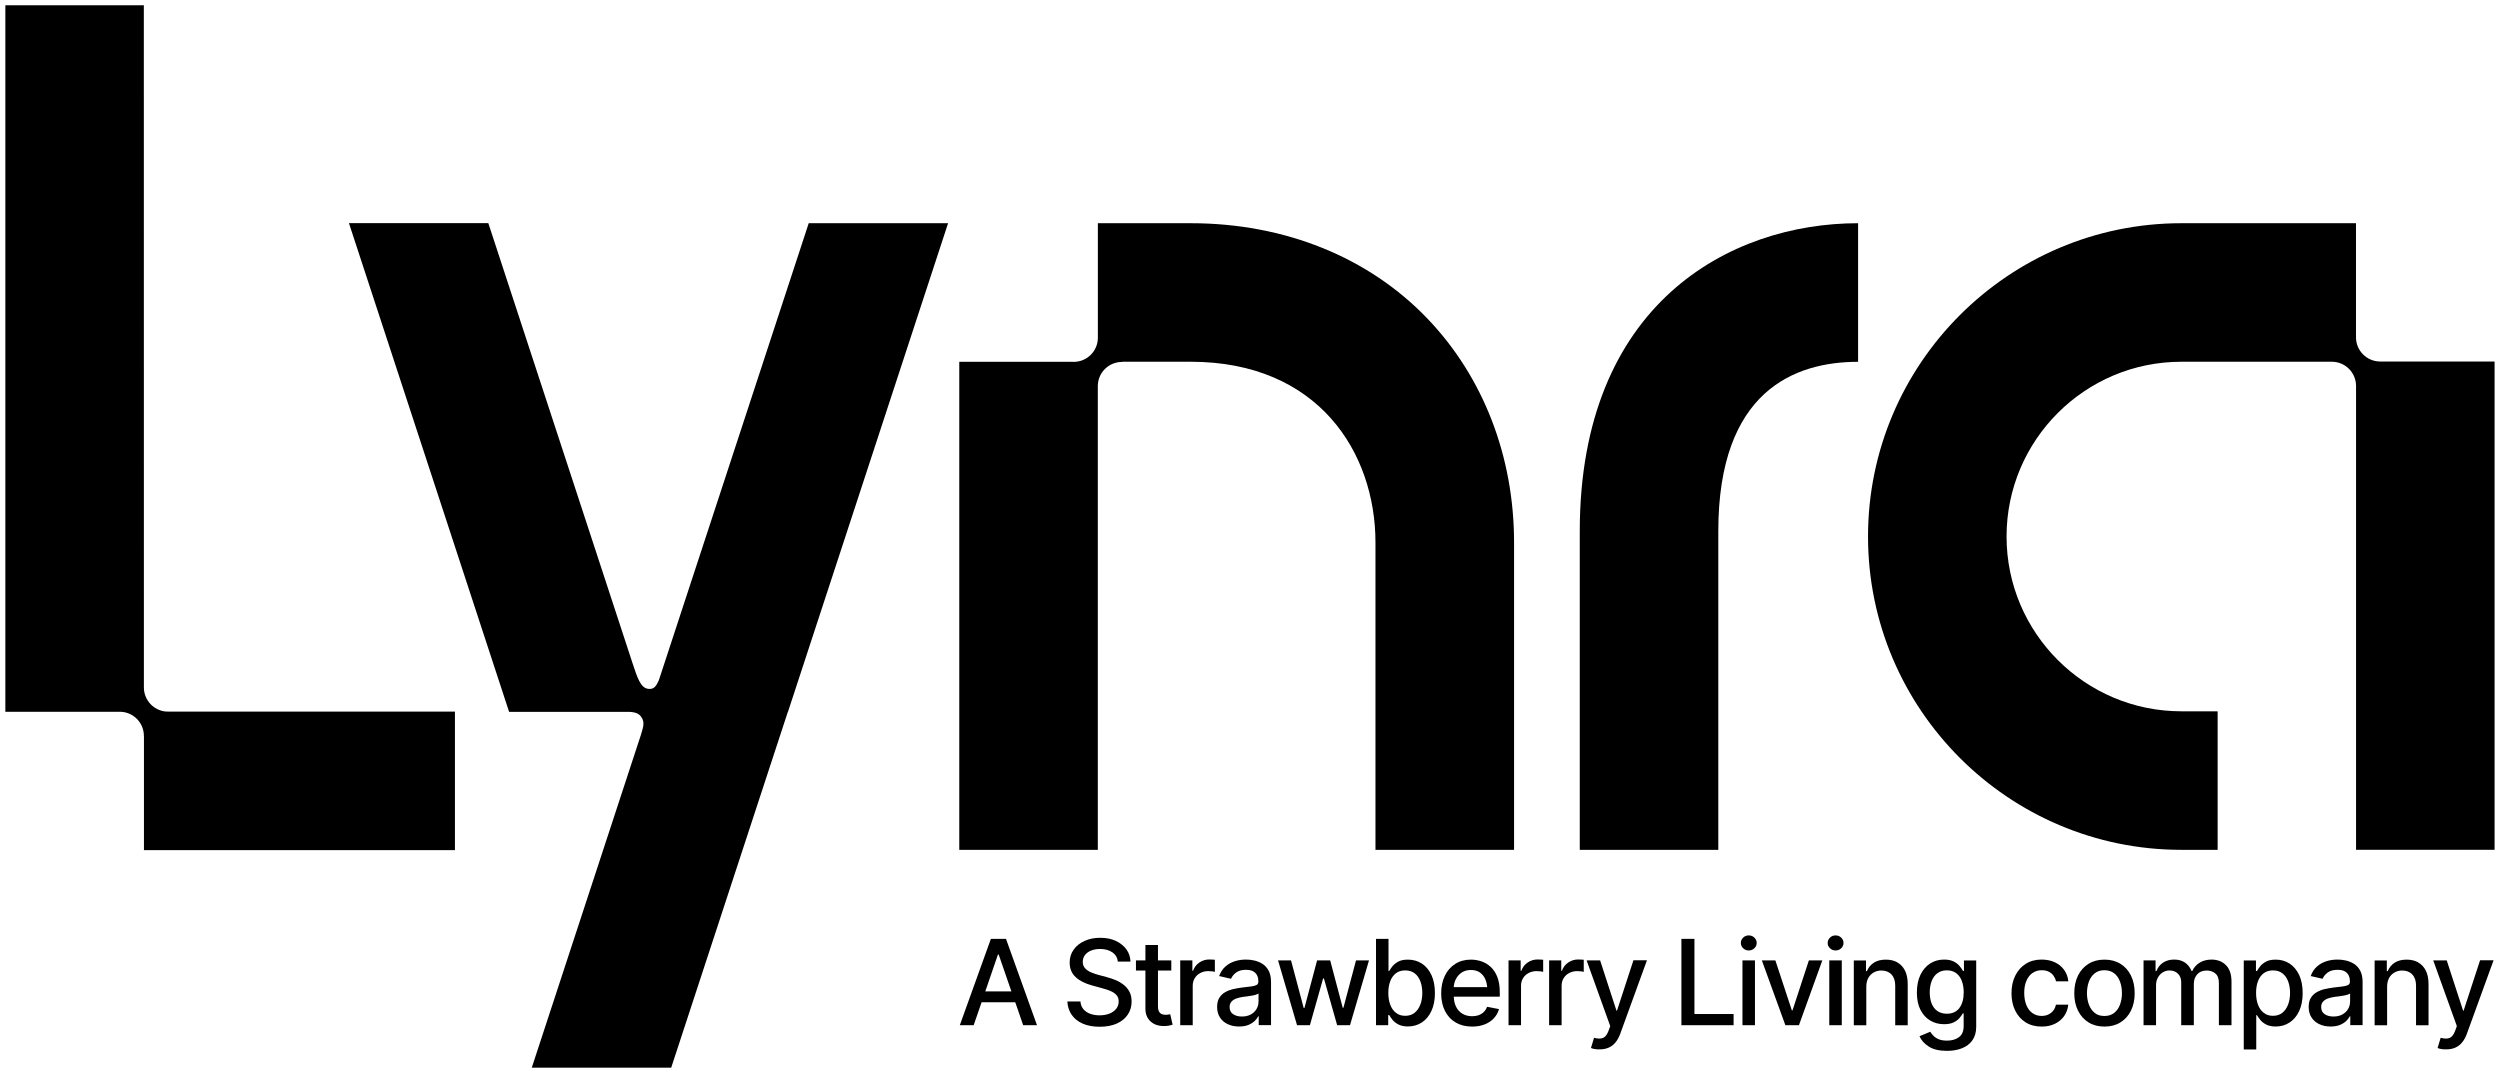
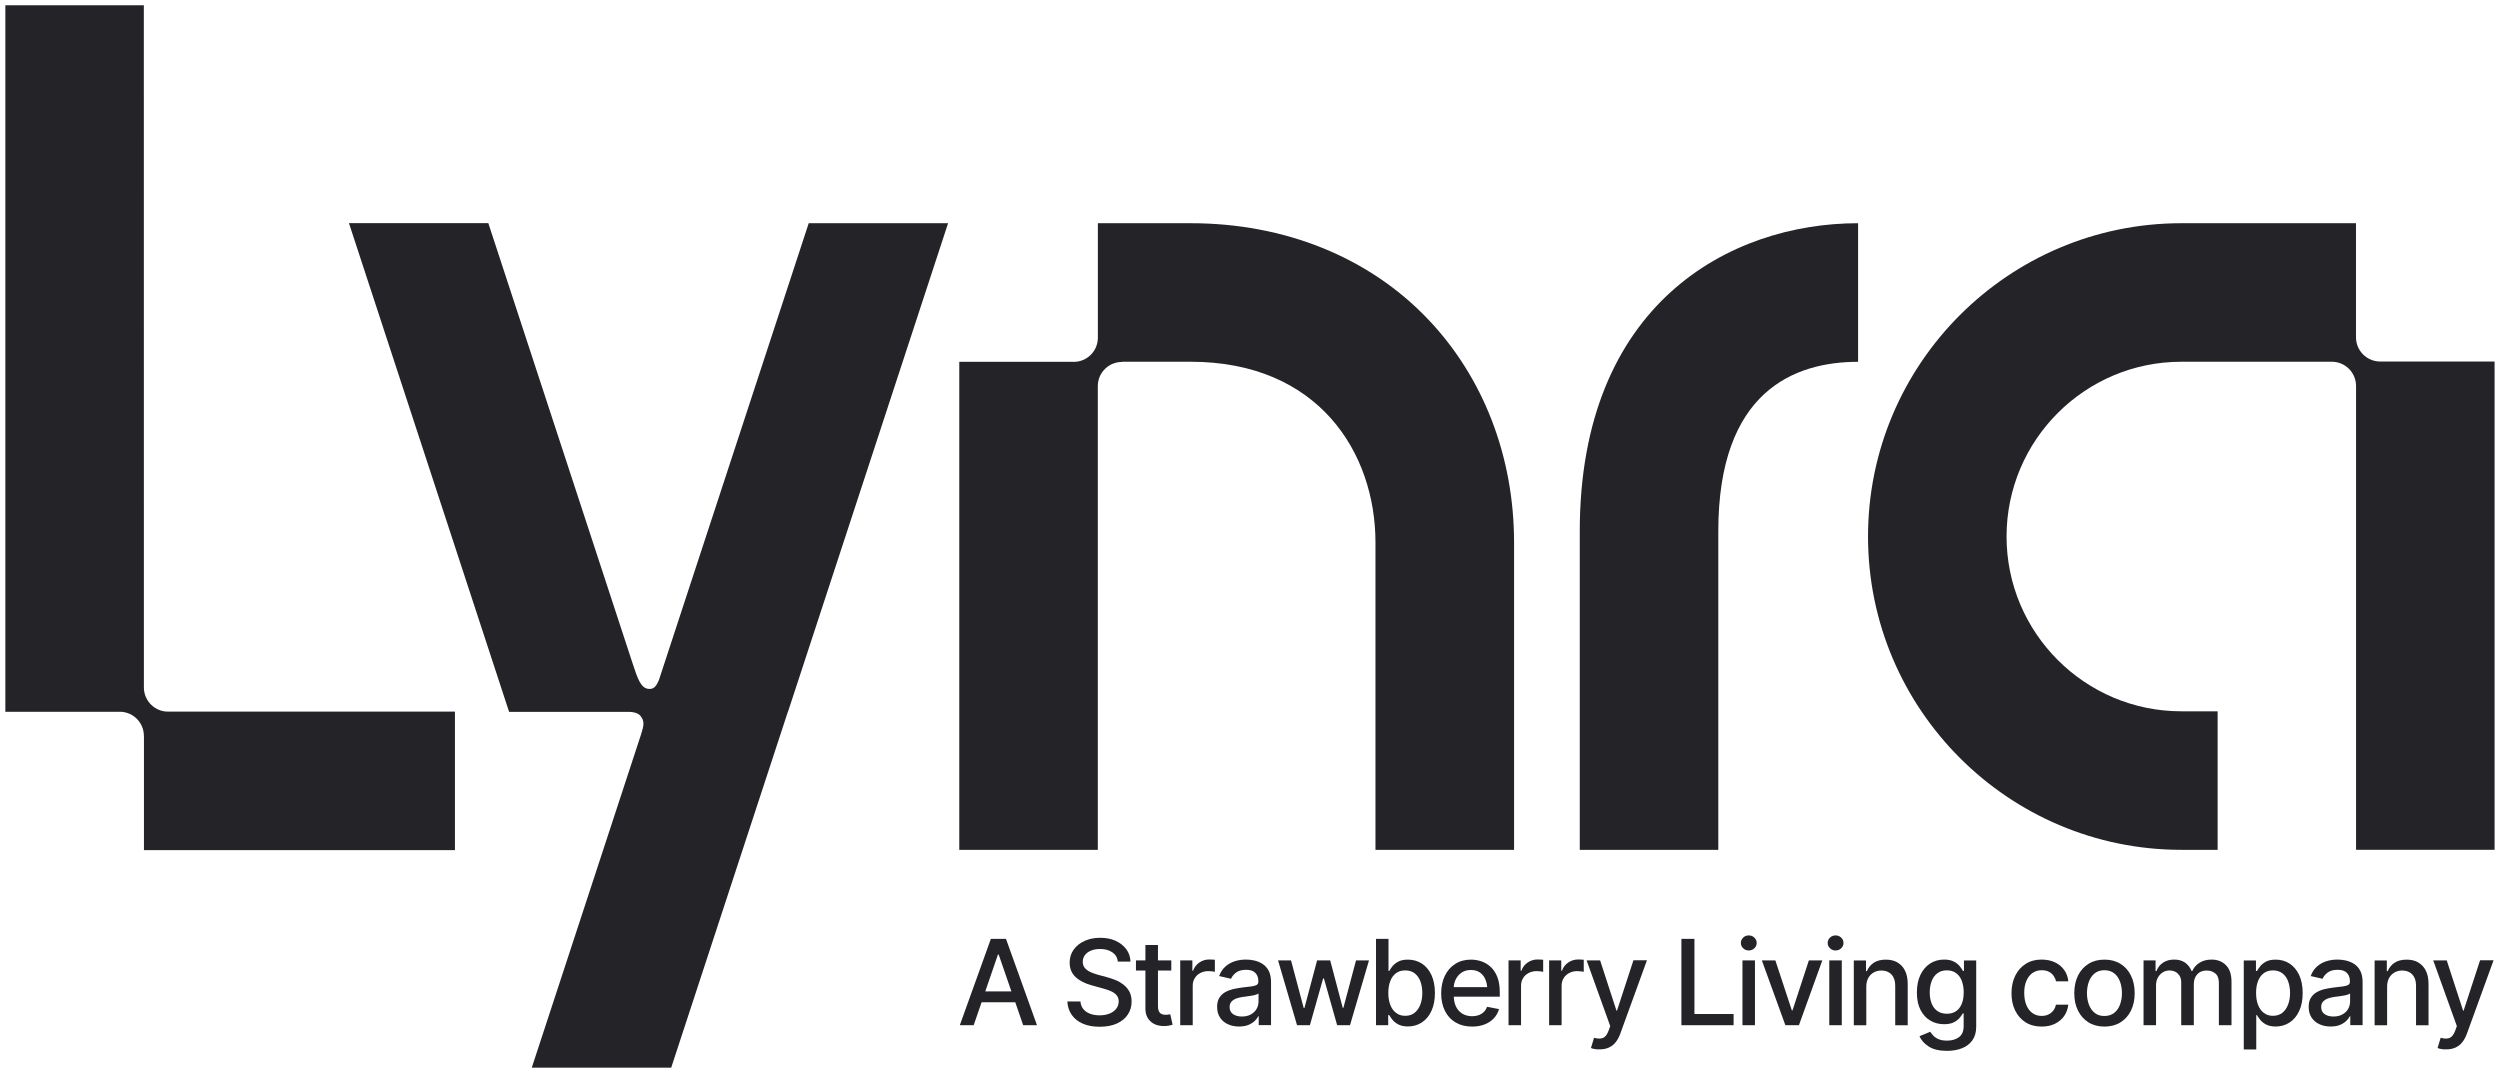
- <svg xmlns="http://www.w3.org/2000/svg" id="Layer_1" data-name="Layer 1" viewBox="0 0 420.11 180.29">
+ <svg xmlns="http://www.w3.org/2000/svg" fill="#242428" id="Layer_1" data-name="Layer 1" viewBox="0 0 420.11 180.29">
  <defs>
    
  </defs>
  <path class="cls-1" d="M312.24,37.51c-21.57,0-46.77,13.56-46.77,51.78v53.53h23.28v-53.53c0-23.55,12.77-28.49,23.49-28.49v-23.28Z" />
  <path class="cls-1" d="M110.67,114.38s0,0,0,0c-.48,1.17-.96,1.45-1.7,1.38-1.3-.12-1.84-1.78-2.68-4.33h0s-24.23-73.93-24.23-73.93h-23.42l26.91,82.12h19.83c1.33,0,2.03.24,2.47,1,.43.75.34,1.32-.14,2.84l-18.35,55.96h23.43l19.6-59.79h.02l26.91-82.12h-23.42l-25.21,76.88Z" />
  <path class="cls-1" d="M27.84,119.57c-2.06-.21-3.66-1.94-3.66-4.05,0-.04,0-.08,0-.13v-.02s-.01-114.48-.01-114.48H.9v118.72h19.21c.06,0,.12,0,.18,0,2.17.09,3.89,1.87,3.89,4.06,0,.03,0,.06,0,.09h.01v19.1h52.26v-23.28H28.25c-.14,0-.28,0-.41-.02Z" />
  <path class="cls-1" d="M254.43,142.81v-51.64c0-14.44-5.15-27.79-14.51-37.58-9.9-10.37-24.05-16.08-39.82-16.08h-15.61v19.24h0c0,2.25-1.82,4.06-4.07,4.06-.08,0-.15,0-.23-.01h-18.99v82.01h23.28v-77.93h0c0-2.25,1.83-4.06,4.07-4.06.01,0,.02,0,.03,0l.03-.03h11.48c21.45,0,31.05,15.26,31.05,30.38v51.64h23.28Z" />
  <path class="cls-1" d="M399.99,60.75h-.03s0,0,0,0c-2.24-.01-4.05-1.83-4.05-4.07,0-.07,0-.13.01-.2h-.01v-18.97h-29.35c-29.03,0-52.65,23.62-52.65,52.65s23.62,52.65,52.65,52.65h6.1v-23.28h-6.1c-16.19,0-29.37-13.17-29.37-29.37s13.17-29.37,29.37-29.37h25.31c2.22.01,4.01,1.79,4.05,4v.15s0,.03,0,.05h0v77.81h23.28V60.75h-19.22Z" />
  <path class="cls-1" d="M166.51,157.77l-5.22,14.51h2.33l1.33-3.85h5.66l1.33,3.85h2.32l-5.21-14.51h-2.53ZM165.57,166.6l2.13-6.2h.12l2.14,6.2h-4.4Z" />
  <path class="cls-1" d="M188.76,165.43c-.42-.31-.87-.57-1.36-.76-.49-.2-.96-.35-1.42-.47l-1.41-.38c-.38-.1-.77-.24-1.17-.4-.41-.17-.75-.39-1.03-.68-.28-.29-.42-.66-.42-1.11,0-.42.12-.8.36-1.12.24-.32.57-.58,1.01-.76s.95-.28,1.53-.28c.84,0,1.53.19,2.07.56.54.37.85.89.93,1.56h2.12c-.02-.77-.25-1.46-.69-2.06s-1.03-1.07-1.78-1.42c-.75-.35-1.62-.52-2.61-.52s-1.84.17-2.62.52c-.78.35-1.39.83-1.84,1.46-.45.62-.68,1.35-.68,2.19,0,1.01.34,1.82,1.01,2.44s1.6,1.09,2.77,1.4l1.7.47c.52.14.99.29,1.4.47s.75.4.99.68c.24.27.37.62.37,1.05,0,.47-.14.89-.41,1.24-.28.35-.66.63-1.14.82-.49.19-1.04.29-1.66.29-.56,0-1.08-.08-1.56-.25-.47-.17-.86-.43-1.15-.77s-.47-.78-.51-1.31h-2.2c.05.88.3,1.63.75,2.27.45.64,1.07,1.13,1.87,1.47.8.34,1.73.51,2.82.51s2.1-.18,2.9-.55c.8-.37,1.41-.87,1.83-1.51.42-.64.63-1.36.63-2.18,0-.66-.13-1.22-.38-1.68s-.59-.85-1.01-1.17Z" />
  <path class="cls-1" d="M196.26,170.51c-.13.01-.25.02-.36.02-.46,0-.8-.11-1-.35-.21-.23-.31-.6-.31-1.1v-5.99h2.24v-1.7h-2.24v-2.59h-2.11v2.59h-1.59v1.7h1.59v6.42c0,.88.28,1.59.85,2.12.56.53,1.32.79,2.26.79.25,0,.51-.02.76-.06.25-.04.49-.09.7-.17l-.4-1.75c-.13.03-.26.05-.39.06Z" />
  <path class="cls-1" d="M203.26,161.23c-.64,0-1.21.17-1.71.51-.5.34-.86.8-1.06,1.39h-.12v-1.74h-2.04v10.89h2.1v-6.63c0-.48.11-.9.34-1.27.22-.37.53-.66.93-.87s.84-.32,1.34-.32c.22,0,.44.01.66.04.22.03.37.05.45.08v-2.03c-.11-.01-.25-.02-.43-.03s-.33-.01-.46-.01Z" />
  <path class="cls-1" d="M212.13,161.96c-.43-.27-.89-.45-1.38-.56s-.95-.15-1.38-.15c-.65,0-1.27.09-1.87.28s-1.12.49-1.58.89c-.46.41-.81.94-1.05,1.6l2,.46c.16-.39.44-.74.85-1.05.41-.31.97-.46,1.68-.46s1.2.17,1.54.51c.35.34.52.82.52,1.43v.05c0,.25-.09.44-.28.55s-.48.2-.88.25c-.4.05-.93.11-1.59.19-.52.07-1.03.16-1.52.27-.49.12-.94.29-1.34.53-.4.23-.72.55-.96.94s-.36.9-.36,1.51c0,.71.16,1.31.49,1.8.32.49.77.87,1.33,1.12.56.26,1.18.38,1.87.38.6,0,1.12-.09,1.55-.26.43-.18.78-.4,1.06-.66.28-.27.48-.53.61-.8h.08v1.49h2.07v-7.23c0-.79-.14-1.44-.41-1.94-.27-.5-.63-.88-1.06-1.15ZM211.48,168.36c0,.42-.11.82-.33,1.2-.22.38-.54.68-.95.91s-.92.35-1.51.35-1.09-.13-1.48-.4c-.39-.27-.58-.66-.58-1.19,0-.38.1-.68.31-.91s.48-.41.81-.53c.34-.12.71-.21,1.12-.27.18-.02.39-.05.65-.08.26-.04.53-.08.8-.12s.52-.1.73-.17.36-.13.44-.2v1.41Z" />
  <polygon class="cls-1" points="225.75 169.36 225.64 169.36 223.53 161.39 221.33 161.39 219.2 169.39 219.08 169.39 216.95 161.39 214.77 161.39 217.96 172.28 220.12 172.28 222.34 164.43 222.48 164.43 224.7 172.28 226.86 172.28 230.05 161.39 227.87 161.39 225.75 169.36" />
  <path class="cls-1" d="M238.93,161.92c-.68-.44-1.47-.66-2.34-.66-.67,0-1.21.11-1.63.34s-.74.49-.97.78c-.23.3-.41.56-.54.79h-.12v-5.4h-2.1v14.51h2.05v-1.7h.17c.13.23.31.49.55.79.24.3.56.56.98.78.42.22.96.34,1.61.34.88,0,1.67-.23,2.35-.68.69-.45,1.22-1.1,1.61-1.94.39-.84.58-1.85.58-3.01s-.2-2.19-.59-3.03c-.4-.84-.94-1.48-1.62-1.92ZM238.68,168.81c-.22.58-.54,1.04-.96,1.38-.42.34-.95.51-1.58.51s-1.12-.16-1.54-.49c-.43-.32-.75-.78-.97-1.35-.22-.58-.33-1.25-.33-2.01s.11-1.42.33-1.99c.22-.57.54-1.01.96-1.32.42-.32.94-.47,1.56-.47s1.17.17,1.59.5c.42.33.74.78.95,1.35.21.57.32,1.22.32,1.94s-.11,1.38-.33,1.96Z" />
  <path class="cls-1" d="M250.53,162.51c-.46-.43-.98-.75-1.56-.95s-1.18-.3-1.79-.3c-1.01,0-1.89.24-2.64.72-.75.48-1.33,1.14-1.74,1.99s-.62,1.83-.62,2.95.21,2.11.63,2.95c.42.84,1.02,1.49,1.8,1.95s1.7.69,2.77.69c.79,0,1.5-.12,2.12-.37.62-.24,1.13-.59,1.54-1.03.41-.44.69-.95.86-1.54l-2.01-.38c-.12.34-.31.63-.55.87-.24.23-.52.41-.85.53-.33.12-.69.18-1.1.18-.62,0-1.16-.14-1.62-.41-.46-.27-.83-.67-1.09-1.19-.23-.47-.36-1.03-.38-1.69h7.73v-.76c0-.98-.14-1.82-.4-2.51-.27-.69-.63-1.26-1.1-1.7ZM244.62,164.6c.23-.48.56-.87.99-1.16.43-.29.95-.44,1.56-.44s1.12.14,1.53.43c.41.29.72.69.93,1.2.15.37.25.79.29,1.25h-5.63c.03-.46.14-.89.33-1.29Z" />
  <path class="cls-1" d="M258.43,161.23c-.64,0-1.21.17-1.71.51-.5.34-.86.8-1.06,1.39h-.12v-1.74h-2.04v10.89h2.1v-6.63c0-.48.11-.9.34-1.27.22-.37.53-.66.93-.87s.84-.32,1.34-.32c.22,0,.44.01.66.04.22.03.37.05.45.08v-2.03c-.11-.01-.25-.02-.43-.03s-.33-.01-.46-.01Z" />
  <path class="cls-1" d="M265.25,161.23c-.64,0-1.21.17-1.71.51-.5.34-.86.8-1.06,1.39h-.12v-1.74h-2.04v10.89h2.1v-6.63c0-.48.11-.9.34-1.27.22-.37.53-.66.93-.87s.84-.32,1.34-.32c.22,0,.44.01.66.04.22.03.37.05.45.08v-2.03c-.11-.01-.25-.02-.43-.03s-.33-.01-.46-.01Z" />
  <path class="cls-1" d="M271.76,169.84h-.12l-2.75-8.45h-2.27l3.97,11.04-.26.72c-.25.69-.57,1.11-.94,1.26-.37.15-.83.16-1.37.02l-.15-.04-.52,1.72c.14.07.33.12.59.17.26.05.54.07.86.06.59,0,1.11-.1,1.55-.3s.83-.49,1.14-.89c.32-.39.58-.88.79-1.45l4.48-12.33h-2.27l-2.76,8.45Z" />
  <polygon class="cls-1" points="284.74 157.77 282.55 157.77 282.55 172.28 291.32 172.28 291.32 170.4 284.74 170.4 284.74 157.77" />
  <rect class="cls-1" x="292.81" y="161.39" width="2.1" height="10.89" />
  <path class="cls-1" d="M293.87,157.19c-.37,0-.69.12-.94.37-.26.25-.39.55-.39.9s.13.64.39.89.57.37.94.37.68-.12.94-.37c.26-.25.39-.54.39-.89s-.13-.65-.39-.9c-.26-.25-.58-.37-.94-.37Z" />
  <polygon class="cls-1" points="301.22 169.79 301.11 169.79 298.34 161.39 296.07 161.39 300.02 172.28 302.3 172.28 306.23 161.39 303.97 161.39 301.22 169.79" />
  <path class="cls-1" d="M308.46,157.19c-.37,0-.69.12-.94.37-.26.25-.39.55-.39.9s.13.64.39.89.57.37.94.37.68-.12.94-.37c.26-.25.39-.54.39-.89s-.13-.65-.39-.9c-.26-.25-.58-.37-.94-.37Z" />
  <rect class="cls-1" x="307.4" y="161.39" width="2.1" height="10.89" />
  <path class="cls-1" d="M318.85,161.72c-.56-.31-1.2-.46-1.94-.46-.82,0-1.5.17-2.03.52s-.91.82-1.16,1.41h-.15v-1.79h-2.05v10.89h2.1v-6.46c0-.58.11-1.08.33-1.48.22-.4.52-.71.91-.93.39-.22.82-.33,1.31-.33.71,0,1.28.23,1.69.68.42.45.62,1.07.62,1.86v6.66h2.1v-6.92c0-.9-.15-1.66-.46-2.27-.31-.61-.74-1.07-1.3-1.38Z" />
  <path class="cls-1" d="M330.03,163.16h-.16c-.13-.23-.31-.49-.55-.79-.23-.3-.56-.56-.98-.78s-.97-.34-1.64-.34c-.88,0-1.66.22-2.35.66-.69.44-1.23,1.08-1.63,1.9-.4.83-.6,1.82-.6,2.98s.2,2.13.61,2.92c.41.79.95,1.39,1.64,1.79.68.41,1.46.61,2.31.61.67,0,1.21-.1,1.63-.31s.74-.45.98-.74c.24-.28.42-.54.54-.76h.15v2.13c0,.85-.26,1.47-.79,1.86-.53.39-1.19.58-1.99.58-.58,0-1.06-.08-1.43-.24s-.66-.36-.88-.59c-.22-.23-.39-.45-.52-.66l-1.81.75c.29.67.8,1.25,1.55,1.73.75.49,1.77.73,3.07.73.93,0,1.76-.14,2.5-.43.74-.29,1.33-.73,1.76-1.33s.65-1.36.65-2.3v-11.13h-2.06v1.77ZM329.26,169.4c-.49.63-1.19.95-2.11.95-.62,0-1.15-.15-1.58-.45-.43-.3-.75-.72-.97-1.26-.21-.54-.32-1.17-.32-1.88s.11-1.32.32-1.88c.21-.56.53-1.01.96-1.33.43-.33.96-.49,1.59-.49s1.15.16,1.57.47.74.75.95,1.31c.21.56.32,1.2.32,1.93,0,1.12-.25,2-.74,2.63Z" />
  <path class="cls-1" d="M341.57,163.5c.44-.31.95-.46,1.54-.46.45,0,.85.08,1.18.25.33.17.6.4.8.68.2.29.34.6.41.94h2.07c-.07-.73-.31-1.38-.71-1.93s-.92-.98-1.57-1.28-1.39-.45-2.22-.45c-1.02,0-1.91.24-2.66.72-.76.48-1.34,1.14-1.76,1.99-.42.85-.63,1.83-.63,2.94s.2,2.06.61,2.9c.41.84.99,1.51,1.75,1.99.76.48,1.66.72,2.71.72.86,0,1.61-.16,2.25-.48s1.16-.75,1.54-1.31c.38-.55.61-1.18.68-1.89h-2.07c-.12.58-.4,1.05-.83,1.38-.43.34-.95.51-1.56.51s-1.11-.16-1.55-.47c-.45-.31-.79-.76-1.03-1.35-.24-.58-.36-1.27-.36-2.06s.12-1.45.37-2.03c.25-.57.59-1.01,1.03-1.32Z" />
  <path class="cls-1" d="M356.32,161.96c-.76-.47-1.65-.7-2.68-.7s-1.91.23-2.67.7c-.76.47-1.35,1.12-1.77,1.97s-.63,1.84-.63,2.97.21,2.1.63,2.94,1.01,1.5,1.77,1.97c.76.47,1.65.7,2.67.7s1.92-.23,2.68-.7c.76-.47,1.35-1.12,1.77-1.97s.63-1.82.63-2.94-.21-2.12-.63-2.97-1.01-1.51-1.77-1.97ZM356.26,168.8c-.21.58-.53,1.05-.97,1.4-.44.35-.99.53-1.66.53s-1.21-.17-1.64-.53c-.43-.35-.75-.82-.97-1.4-.21-.58-.32-1.22-.32-1.9s.11-1.34.32-1.93c.21-.58.54-1.05.97-1.4.43-.35.98-.53,1.64-.53s1.22.18,1.66.53.76.82.97,1.4c.21.58.32,1.23.32,1.93s-.11,1.32-.32,1.9Z" />
  <path class="cls-1" d="M371.66,161.25c-.78,0-1.45.17-2.02.52-.57.35-.98.82-1.24,1.41h-.12c-.24-.6-.61-1.08-1.1-1.42-.49-.34-1.1-.51-1.83-.51s-1.33.17-1.85.51c-.52.34-.89.81-1.12,1.42h-.15v-1.79h-2.02v10.89h2.1v-6.71c0-.49.1-.92.31-1.29.2-.37.48-.67.82-.88.34-.21.71-.32,1.12-.32.59,0,1.07.18,1.43.54.36.36.55.83.55,1.42v7.24h2.12v-6.94c0-.65.19-1.19.57-1.61.38-.43.91-.64,1.6-.64.56,0,1.04.16,1.44.49.4.33.6.86.6,1.6v7.1h2.12v-7.3c0-1.25-.32-2.18-.94-2.8s-1.44-.93-2.43-.93Z" />
  <path class="cls-1" d="M384.75,161.92c-.68-.44-1.47-.66-2.34-.66-.67,0-1.21.11-1.63.34s-.74.49-.97.78c-.23.3-.41.56-.54.79h-.17v-1.77h-2.05v14.96h2.1v-5.77h.12c.13.23.31.49.55.79.24.3.56.56.98.78.42.22.96.34,1.61.34.88,0,1.67-.23,2.35-.68.69-.45,1.22-1.1,1.61-1.94.39-.84.58-1.85.58-3.01s-.2-2.19-.59-3.03c-.4-.84-.94-1.48-1.62-1.92ZM384.5,168.81c-.22.58-.54,1.04-.96,1.38-.42.34-.95.51-1.58.51s-1.12-.16-1.54-.49c-.43-.32-.75-.78-.97-1.35-.22-.58-.33-1.25-.33-2.01s.11-1.42.33-1.99c.22-.57.54-1.01.96-1.32.42-.32.94-.47,1.56-.47s1.17.17,1.59.5c.42.33.74.78.95,1.35.21.57.32,1.22.32,1.94s-.11,1.38-.33,1.96Z" />
  <path class="cls-1" d="M395.56,161.96c-.43-.27-.89-.45-1.38-.56s-.95-.15-1.38-.15c-.65,0-1.27.09-1.87.28s-1.12.49-1.58.89c-.46.41-.81.94-1.05,1.6l2,.46c.16-.39.44-.74.85-1.05.41-.31.97-.46,1.68-.46s1.2.17,1.54.51c.35.34.52.82.52,1.43v.05c0,.25-.09.44-.28.55s-.48.2-.88.25c-.4.05-.93.11-1.59.19-.52.07-1.03.16-1.52.27-.49.12-.94.29-1.34.53-.4.23-.72.55-.96.94s-.36.9-.36,1.51c0,.71.16,1.31.49,1.8.32.49.77.87,1.33,1.12.56.26,1.18.38,1.87.38.6,0,1.12-.09,1.55-.26.43-.18.78-.4,1.06-.66.28-.27.48-.53.61-.8h.08v1.49h2.07v-7.23c0-.79-.14-1.44-.41-1.94-.27-.5-.63-.88-1.06-1.15ZM394.91,168.36c0,.42-.11.82-.33,1.2-.22.38-.54.68-.95.91s-.92.35-1.51.35-1.09-.13-1.48-.4c-.39-.27-.58-.66-.58-1.19,0-.38.1-.68.31-.91s.48-.41.81-.53c.34-.12.71-.21,1.12-.27.18-.02.39-.05.65-.08.26-.04.53-.08.8-.12s.52-.1.73-.17.36-.13.44-.2v1.41Z" />
  <path class="cls-1" d="M406.37,161.72c-.56-.31-1.2-.46-1.94-.46-.82,0-1.5.17-2.03.52s-.91.82-1.16,1.41h-.15v-1.79h-2.05v10.89h2.1v-6.46c0-.58.11-1.08.33-1.48.22-.4.52-.71.91-.93.39-.22.82-.33,1.31-.33.71,0,1.28.23,1.69.68.42.45.62,1.07.62,1.86v6.66h2.1v-6.92c0-.9-.15-1.66-.46-2.27-.31-.61-.74-1.07-1.3-1.38Z" />
  <path class="cls-1" d="M414.03,169.84h-.12l-2.75-8.45h-2.27l3.97,11.04-.26.72c-.25.69-.57,1.11-.94,1.26-.37.15-.83.16-1.37.02l-.15-.04-.52,1.72c.14.07.33.12.59.17.26.05.54.07.86.06.59,0,1.11-.1,1.55-.3s.83-.49,1.14-.89c.32-.39.58-.88.79-1.45l4.48-12.33h-2.27l-2.76,8.45Z" />
</svg>
